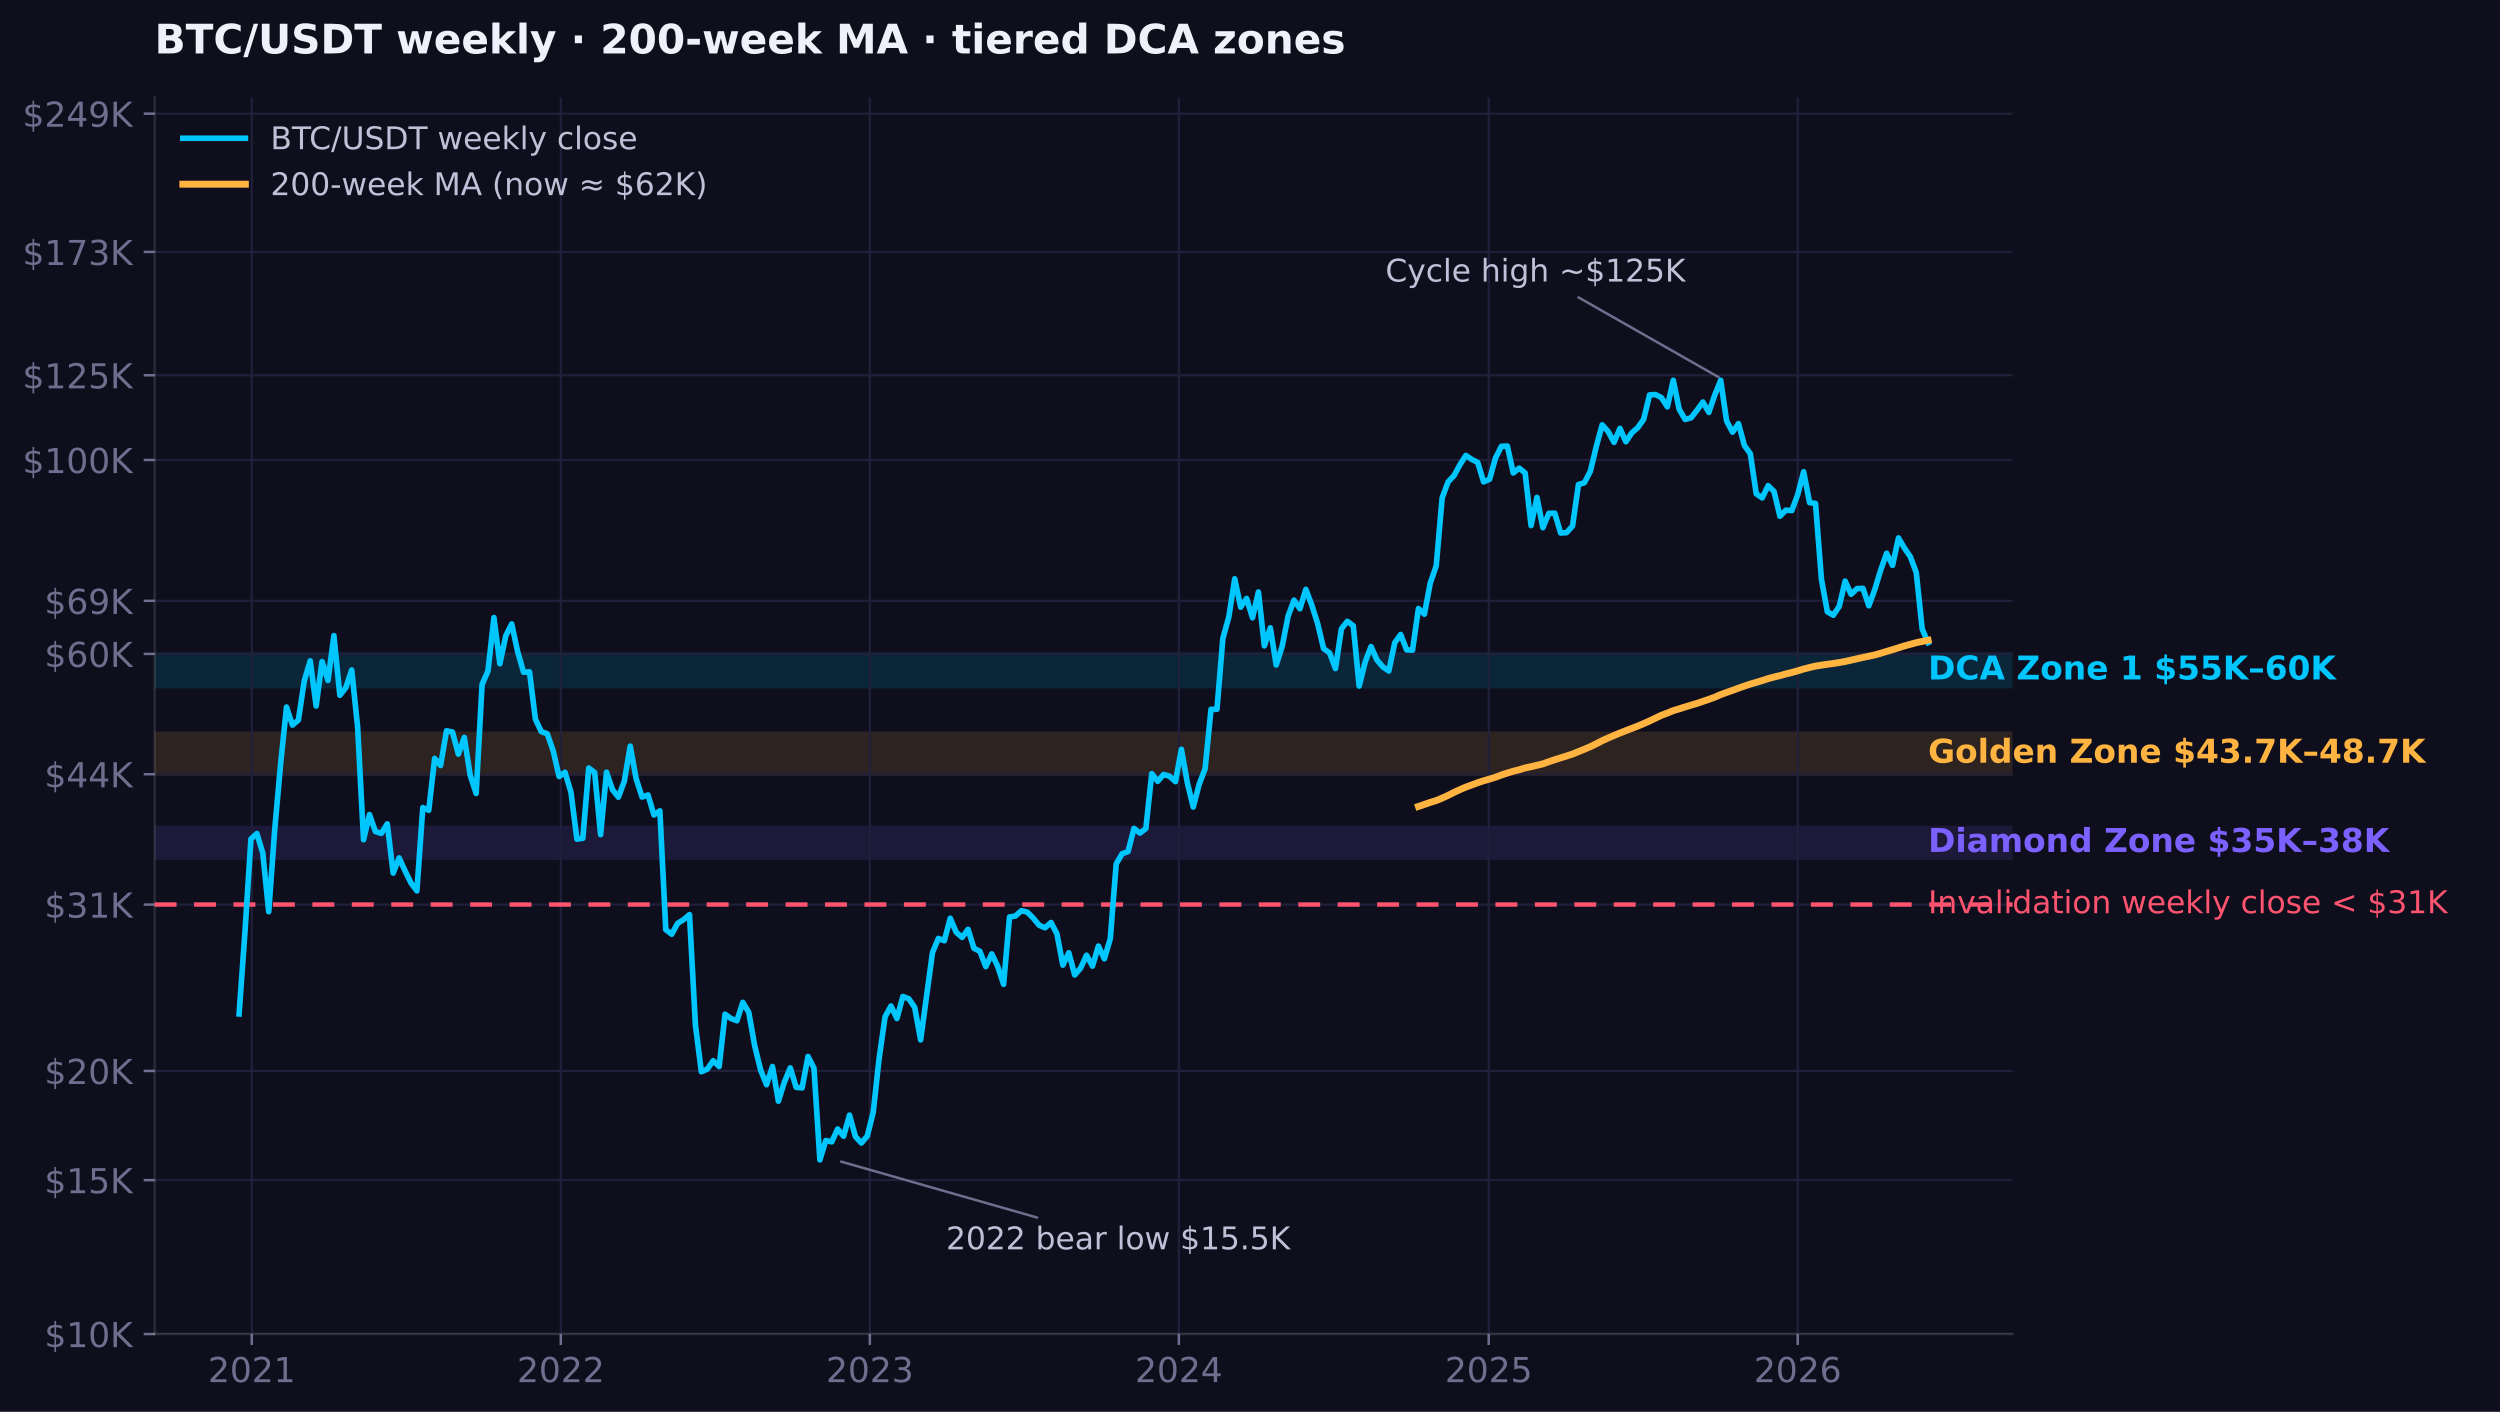
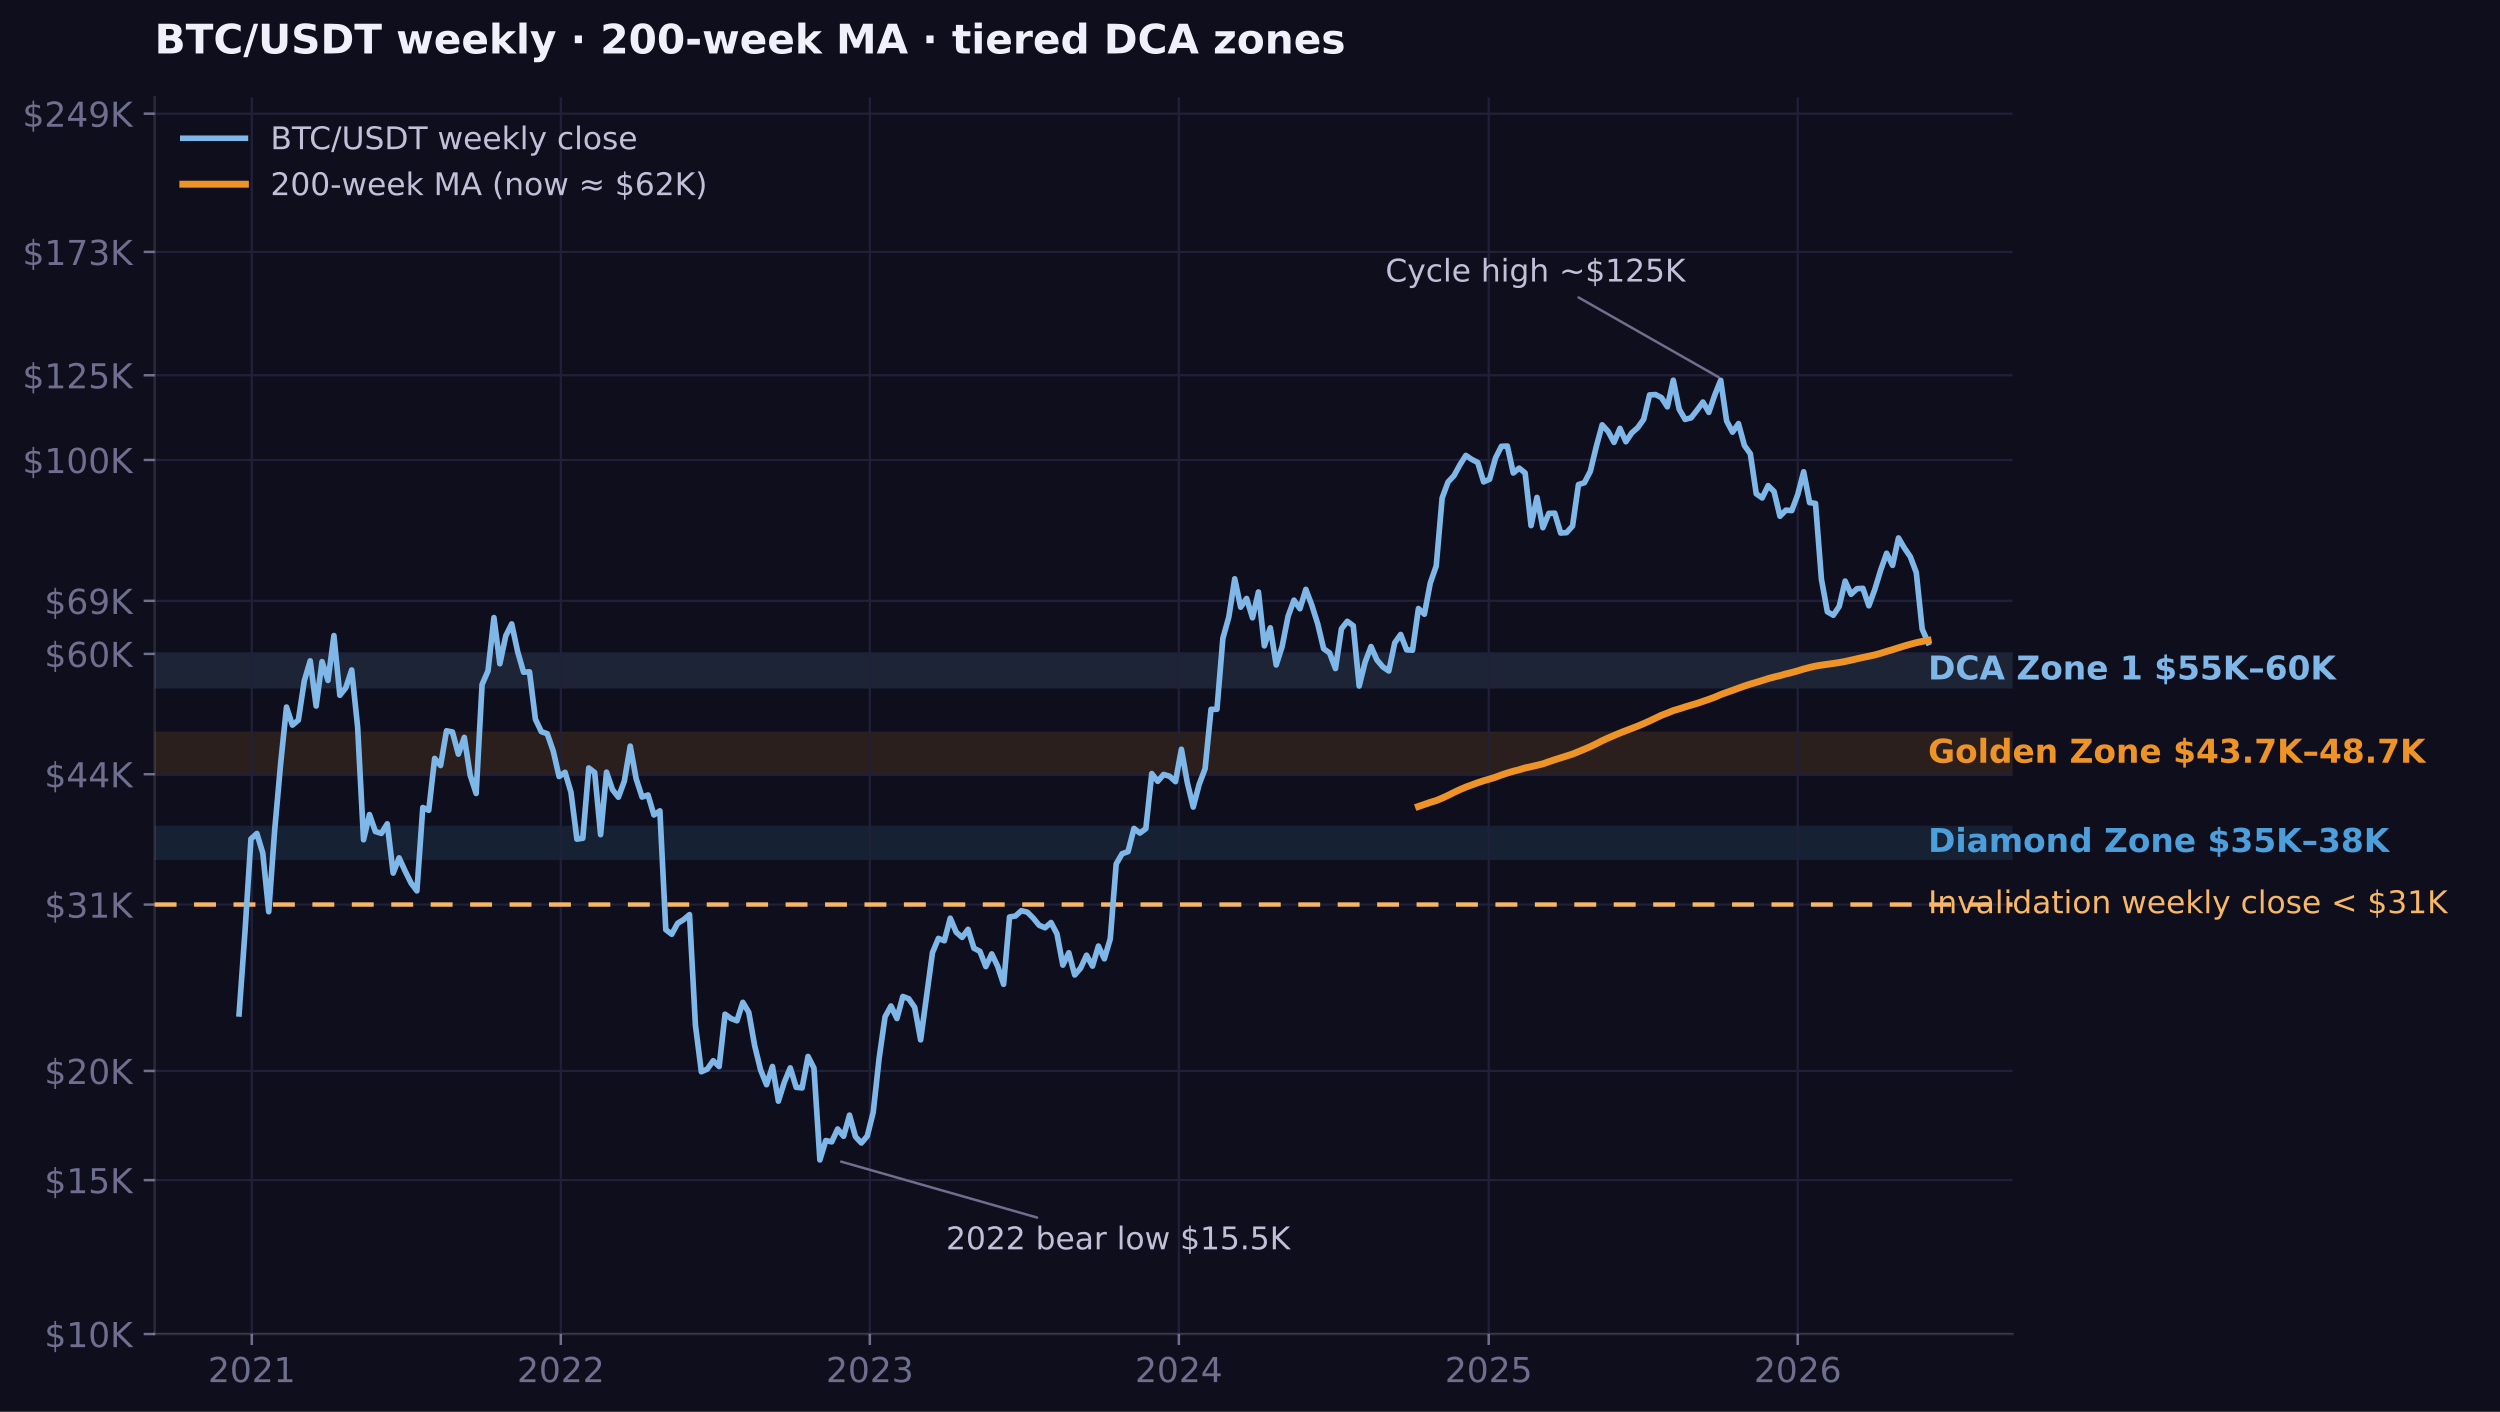
<svg xmlns="http://www.w3.org/2000/svg" xmlns:xlink="http://www.w3.org/1999/xlink" width="798.776pt" height="451.084pt" viewBox="0 0 798.776 451.084" version="1.1">
  <defs>
    <style type="text/css">*{stroke-linejoin: round; stroke-linecap: butt}</style>
  </defs>
  <g id="figure_1">
    <g id="patch_1">
      <path d="M 0 451.084  L 798.776 451.084  L 798.776 0  L 0 0  z " style="fill: #0e0e1c" />
    </g>
    <g id="axes_1">
      <g id="patch_2">
        <path d="M 49.409 426.238  L 643.036 426.238  L 643.036 31.078  L 49.409 31.078  z " style="fill: #0e0e1c" />
      </g>
      <g id="patch_3">
-         <path d="M 49.409 219.477  L 643.036 219.477  L 643.036 208.923  L 49.409 208.923  z " clip-path="url(#p10bc3728ae)" style="fill: #00c6ff; opacity: 0.13; stroke: #00c6ff; stroke-linejoin: miter" />
+         <path d="M 49.409 219.477  L 643.036 219.477  L 643.036 208.923  L 49.409 208.923  z " clip-path="url(#p10bc3728ae)" style="fill: #7FB8E8; opacity: 0.13; stroke: #7FB8E8; stroke-linejoin: miter" />
      </g>
      <g id="patch_4">
-         <path d="M 49.409 247.371  L 643.036 247.371  L 643.036 234.232  L 49.409 234.232  z " clip-path="url(#p10bc3728ae)" style="fill: #ffb340; opacity: 0.13; stroke: #ffb340; stroke-linejoin: miter" />
+         <path d="M 49.409 247.371  L 643.036 247.371  L 643.036 234.232  L 49.409 234.232  z " clip-path="url(#p10bc3728ae)" style="fill: #EE9427; opacity: 0.13; stroke: #EE9427; stroke-linejoin: miter" />
      </g>
      <g id="patch_5">
-         <path d="M 49.409 274.296  L 643.036 274.296  L 643.036 264.322  L 49.409 264.322  z " clip-path="url(#p10bc3728ae)" style="fill: #7b61ff; opacity: 0.13; stroke: #7b61ff; stroke-linejoin: miter" />
+         <path d="M 49.409 274.296  L 643.036 274.296  L 643.036 264.322  L 49.409 264.322  z " clip-path="url(#p10bc3728ae)" style="fill: #4D9FDC; opacity: 0.13; stroke: #4D9FDC; stroke-linejoin: miter" />
      </g>
      <g id="matplotlib.axis_1">
        <g id="xtick_1">
          <g id="line2d_1">
            <path d="M 80.449 426.238  L 80.449 31.078  " clip-path="url(#p10bc3728ae)" style="fill: none; stroke: #20203a; stroke-width: 0.7; stroke-linecap: square" />
          </g>
          <g id="line2d_2">
            <defs>
              <path id="m4206e66773" d="M 0 0  L 0 3.5  " style="stroke: #6e6e8e; stroke-width: 0.8" />
            </defs>
            <g>
              <use xlink:href="#m4206e66773" x="80.449" y="426.238" style="fill: #6e6e8e; stroke: #6e6e8e; stroke-width: 0.8" />
            </g>
          </g>
          <g id="text_1">
            <text style="font-size: 11px; font-family: 'DejaVu Sans'; text-anchor: middle; fill: #6e6e8e" x="80.449" y="441.596" transform="rotate(-0 80.44925 441.5962)">2021</text>
          </g>
        </g>
        <g id="xtick_2">
          <g id="line2d_3">
            <path d="M 179.184 426.238  L 179.184 31.078  " clip-path="url(#p10bc3728ae)" style="fill: none; stroke: #20203a; stroke-width: 0.7; stroke-linecap: square" />
          </g>
          <g id="line2d_4">
            <g>
              <use xlink:href="#m4206e66773" x="179.184" y="426.238" style="fill: #6e6e8e; stroke: #6e6e8e; stroke-width: 0.8" />
            </g>
          </g>
          <g id="text_2">
            <text style="font-size: 11px; font-family: 'DejaVu Sans'; text-anchor: middle; fill: #6e6e8e" x="179.184" y="441.596" transform="rotate(-0 179.1843 441.5962)">2022</text>
          </g>
        </g>
        <g id="xtick_3">
          <g id="line2d_5">
            <path d="M 277.919 426.238  L 277.919 31.078  " clip-path="url(#p10bc3728ae)" style="fill: none; stroke: #20203a; stroke-width: 0.7; stroke-linecap: square" />
          </g>
          <g id="line2d_6">
            <g>
              <use xlink:href="#m4206e66773" x="277.919" y="426.238" style="fill: #6e6e8e; stroke: #6e6e8e; stroke-width: 0.8" />
            </g>
          </g>
          <g id="text_3">
            <text style="font-size: 11px; font-family: 'DejaVu Sans'; text-anchor: middle; fill: #6e6e8e" x="277.919" y="441.596" transform="rotate(-0 277.9193 441.5962)">2023</text>
          </g>
        </g>
        <g id="xtick_4">
          <g id="line2d_7">
            <path d="M 376.654 426.238  L 376.654 31.078  " clip-path="url(#p10bc3728ae)" style="fill: none; stroke: #20203a; stroke-width: 0.7; stroke-linecap: square" />
          </g>
          <g id="line2d_8">
            <g>
              <use xlink:href="#m4206e66773" x="376.654" y="426.238" style="fill: #6e6e8e; stroke: #6e6e8e; stroke-width: 0.8" />
            </g>
          </g>
          <g id="text_4">
            <text style="font-size: 11px; font-family: 'DejaVu Sans'; text-anchor: middle; fill: #6e6e8e" x="376.654" y="441.596" transform="rotate(-0 376.6542 441.5962)">2024</text>
          </g>
        </g>
        <g id="xtick_5">
          <g id="line2d_9">
            <path d="M 475.66 426.238  L 475.66 31.078  " clip-path="url(#p10bc3728ae)" style="fill: none; stroke: #20203a; stroke-width: 0.7; stroke-linecap: square" />
          </g>
          <g id="line2d_10">
            <g>
              <use xlink:href="#m4206e66773" x="475.66" y="426.238" style="fill: #6e6e8e; stroke: #6e6e8e; stroke-width: 0.8" />
            </g>
          </g>
          <g id="text_5">
            <text style="font-size: 11px; font-family: 'DejaVu Sans'; text-anchor: middle; fill: #6e6e8e" x="475.66" y="441.596" transform="rotate(-0 475.6598 441.5962)">2025</text>
          </g>
        </g>
        <g id="xtick_6">
          <g id="line2d_11">
            <path d="M 574.395 426.238  L 574.395 31.078  " clip-path="url(#p10bc3728ae)" style="fill: none; stroke: #20203a; stroke-width: 0.7; stroke-linecap: square" />
          </g>
          <g id="line2d_12">
            <g>
              <use xlink:href="#m4206e66773" x="574.395" y="426.238" style="fill: #6e6e8e; stroke: #6e6e8e; stroke-width: 0.8" />
            </g>
          </g>
          <g id="text_6">
            <text style="font-size: 11px; font-family: 'DejaVu Sans'; text-anchor: middle; fill: #6e6e8e" x="574.395" y="441.596" transform="rotate(-0 574.3948 441.5962)">2026</text>
          </g>
        </g>
      </g>
      <g id="matplotlib.axis_2">
        <g id="ytick_1">
          <g id="line2d_13">
            <path d="M 49.409 426.238  L 643.036 426.238  " clip-path="url(#p10bc3728ae)" style="fill: none; stroke: #20203a; stroke-width: 0.7; stroke-linecap: square" />
          </g>
          <g id="line2d_14">
            <defs>
              <path id="m2b2f91b2c3" d="M 0 0  L -3.5 0  " style="stroke: #6e6e8e; stroke-width: 0.8" />
            </defs>
            <g>
              <use xlink:href="#m2b2f91b2c3" x="49.409" y="426.238" style="fill: #6e6e8e; stroke: #6e6e8e; stroke-width: 0.8" />
            </g>
          </g>
          <g id="text_7">
            <text style="font-size: 11px; font-family: 'DejaVu Sans'; text-anchor: end; fill: #6e6e8e" x="42.409" y="430.417" transform="rotate(-0 42.40859 430.4171)">$10K</text>
          </g>
        </g>
        <g id="ytick_2">
          <g id="line2d_15">
            <path d="M 49.409 377.061  L 643.036 377.061  " clip-path="url(#p10bc3728ae)" style="fill: none; stroke: #20203a; stroke-width: 0.7; stroke-linecap: square" />
          </g>
          <g id="line2d_16">
            <g>
              <use xlink:href="#m2b2f91b2c3" x="49.409" y="377.061" style="fill: #6e6e8e; stroke: #6e6e8e; stroke-width: 0.8" />
            </g>
          </g>
          <g id="text_8">
            <text style="font-size: 11px; font-family: 'DejaVu Sans'; text-anchor: end; fill: #6e6e8e" x="42.409" y="381.24" transform="rotate(-0 42.40859 381.2401)">$15K</text>
          </g>
        </g>
        <g id="ytick_3">
          <g id="line2d_17">
            <path d="M 49.409 342.169  L 643.036 342.169  " clip-path="url(#p10bc3728ae)" style="fill: none; stroke: #20203a; stroke-width: 0.7; stroke-linecap: square" />
          </g>
          <g id="line2d_18">
            <g>
              <use xlink:href="#m2b2f91b2c3" x="49.409" y="342.169" style="fill: #6e6e8e; stroke: #6e6e8e; stroke-width: 0.8" />
            </g>
          </g>
          <g id="text_9">
            <text style="font-size: 11px; font-family: 'DejaVu Sans'; text-anchor: end; fill: #6e6e8e" x="42.409" y="346.348" transform="rotate(-0 42.40859 346.3484)">$20K</text>
          </g>
        </g>
        <g id="ytick_4">
          <g id="line2d_19">
            <path d="M 49.409 289.015  L 643.036 289.015  " clip-path="url(#p10bc3728ae)" style="fill: none; stroke: #20203a; stroke-width: 0.7; stroke-linecap: square" />
          </g>
          <g id="line2d_20">
            <g>
              <use xlink:href="#m2b2f91b2c3" x="49.409" y="289.015" style="fill: #6e6e8e; stroke: #6e6e8e; stroke-width: 0.8" />
            </g>
          </g>
          <g id="text_10">
            <text style="font-size: 11px; font-family: 'DejaVu Sans'; text-anchor: end; fill: #6e6e8e" x="42.409" y="293.194" transform="rotate(-0 42.40859 293.1944)">$31K</text>
          </g>
        </g>
        <g id="ytick_5">
          <g id="line2d_21">
            <path d="M 49.409 247.371  L 643.036 247.371  " clip-path="url(#p10bc3728ae)" style="fill: none; stroke: #20203a; stroke-width: 0.7; stroke-linecap: square" />
          </g>
          <g id="line2d_22">
            <g>
              <use xlink:href="#m2b2f91b2c3" x="49.409" y="247.371" style="fill: #6e6e8e; stroke: #6e6e8e; stroke-width: 0.8" />
            </g>
          </g>
          <g id="text_11">
            <text style="font-size: 11px; font-family: 'DejaVu Sans'; text-anchor: end; fill: #6e6e8e" x="42.409" y="251.55" transform="rotate(-0 42.40859 251.5497)">$44K</text>
          </g>
        </g>
        <g id="ytick_6">
          <g id="line2d_23">
            <path d="M 49.409 208.923  L 643.036 208.923  " clip-path="url(#p10bc3728ae)" style="fill: none; stroke: #20203a; stroke-width: 0.7; stroke-linecap: square" />
          </g>
          <g id="line2d_24">
            <g>
              <use xlink:href="#m2b2f91b2c3" x="49.409" y="208.923" style="fill: #6e6e8e; stroke: #6e6e8e; stroke-width: 0.8" />
            </g>
          </g>
          <g id="text_12">
            <text style="font-size: 11px; font-family: 'DejaVu Sans'; text-anchor: end; fill: #6e6e8e" x="42.409" y="213.103" transform="rotate(-0 42.40859 213.1026)">$60K</text>
          </g>
        </g>
        <g id="ytick_7">
          <g id="line2d_25">
            <path d="M 49.409 191.972  L 643.036 191.972  " clip-path="url(#p10bc3728ae)" style="fill: none; stroke: #20203a; stroke-width: 0.7; stroke-linecap: square" />
          </g>
          <g id="line2d_26">
            <g>
              <use xlink:href="#m2b2f91b2c3" x="49.409" y="191.972" style="fill: #6e6e8e; stroke: #6e6e8e; stroke-width: 0.8" />
            </g>
          </g>
          <g id="text_13">
            <text style="font-size: 11px; font-family: 'DejaVu Sans'; text-anchor: end; fill: #6e6e8e" x="42.409" y="196.151" transform="rotate(-0 42.40859 196.1515)">$69K</text>
          </g>
        </g>
        <g id="ytick_8">
          <g id="line2d_27">
            <path d="M 49.409 146.968  L 643.036 146.968  " clip-path="url(#p10bc3728ae)" style="fill: none; stroke: #20203a; stroke-width: 0.7; stroke-linecap: square" />
          </g>
          <g id="line2d_28">
            <g>
              <use xlink:href="#m2b2f91b2c3" x="49.409" y="146.968" style="fill: #6e6e8e; stroke: #6e6e8e; stroke-width: 0.8" />
            </g>
          </g>
          <g id="text_14">
            <text style="font-size: 11px; font-family: 'DejaVu Sans'; text-anchor: end; fill: #6e6e8e" x="42.409" y="151.147" transform="rotate(-0 42.40859 151.1468)">$100K</text>
          </g>
        </g>
        <g id="ytick_9">
          <g id="line2d_29">
            <path d="M 49.409 119.904  L 643.036 119.904  " clip-path="url(#p10bc3728ae)" style="fill: none; stroke: #20203a; stroke-width: 0.7; stroke-linecap: square" />
          </g>
          <g id="line2d_30">
            <g>
              <use xlink:href="#m2b2f91b2c3" x="49.409" y="119.904" style="fill: #6e6e8e; stroke: #6e6e8e; stroke-width: 0.8" />
            </g>
          </g>
          <g id="text_15">
            <text style="font-size: 11px; font-family: 'DejaVu Sans'; text-anchor: end; fill: #6e6e8e" x="42.409" y="124.083" transform="rotate(-0 42.40859 124.0827)">$125K</text>
          </g>
        </g>
        <g id="ytick_10">
          <g id="line2d_31">
            <path d="M 49.409 80.488  L 643.036 80.488  " clip-path="url(#p10bc3728ae)" style="fill: none; stroke: #20203a; stroke-width: 0.7; stroke-linecap: square" />
          </g>
          <g id="line2d_32">
            <g>
              <use xlink:href="#m2b2f91b2c3" x="49.409" y="80.488" style="fill: #6e6e8e; stroke: #6e6e8e; stroke-width: 0.8" />
            </g>
          </g>
          <g id="text_16">
            <text style="font-size: 11px; font-family: 'DejaVu Sans'; text-anchor: end; fill: #6e6e8e" x="42.409" y="84.668" transform="rotate(-0 42.40859 84.66763)">$173K</text>
          </g>
        </g>
        <g id="ytick_11">
          <g id="line2d_33">
            <path d="M 49.409 36.321  L 643.036 36.321  " clip-path="url(#p10bc3728ae)" style="fill: none; stroke: #20203a; stroke-width: 0.7; stroke-linecap: square" />
          </g>
          <g id="line2d_34">
            <g>
              <use xlink:href="#m2b2f91b2c3" x="49.409" y="36.321" style="fill: #6e6e8e; stroke: #6e6e8e; stroke-width: 0.8" />
            </g>
          </g>
          <g id="text_17">
            <text style="font-size: 11px; font-family: 'DejaVu Sans'; text-anchor: end; fill: #6e6e8e" x="42.409" y="40.5" transform="rotate(-0 42.40859 40.50013)">$249K</text>
          </g>
        </g>
      </g>
      <g id="patch_6">
        <path d="M 49.409 426.238  L 49.409 31.078  " style="fill: none; stroke: #ffffff; stroke-opacity: 0.12; stroke-width: 0.8; stroke-linejoin: miter; stroke-linecap: square" />
      </g>
      <g id="patch_7">
        <path d="M 49.409 426.238  L 643.036 426.238  " style="fill: none; stroke: #ffffff; stroke-opacity: 0.12; stroke-width: 0.8; stroke-linejoin: miter; stroke-linecap: square" />
      </g>
      <g id="text_18">
-         <text style="font-weight: 700; font-size: 10.5px; font-family: 'DejaVu Sans'; text-anchor: start; fill: #00c6ff" x="616.053" y="217.097" transform="rotate(-0 616.0528 217.0974)">  DCA Zone 1  $55K–60K</text>
+         <text style="font-weight: 700; font-size: 10.5px; font-family: 'DejaVu Sans'; text-anchor: start; fill: #7FB8E8" x="616.053" y="217.097" transform="rotate(-0 616.0528 217.0974)">  DCA Zone 1  $55K–60K</text>
      </g>
      <g id="text_19">
-         <text style="font-weight: 700; font-size: 10.5px; font-family: 'DejaVu Sans'; text-anchor: start; fill: #ffb340" x="616.053" y="243.698" transform="rotate(-0 616.0528 243.6984)">  Golden Zone  $43.7K–48.7K</text>
+         <text style="font-weight: 700; font-size: 10.5px; font-family: 'DejaVu Sans'; text-anchor: start; fill: #EE9427" x="616.053" y="243.698" transform="rotate(-0 616.0528 243.6984)">  Golden Zone  $43.7K–48.7K</text>
      </g>
      <g id="text_20">
-         <text style="font-weight: 700; font-size: 10.5px; font-family: 'DejaVu Sans'; text-anchor: start; fill: #7b61ff" x="616.053" y="272.206" transform="rotate(-0 616.0528 272.2061)">  Diamond Zone  $35K–38K</text>
+         <text style="font-weight: 700; font-size: 10.5px; font-family: 'DejaVu Sans'; text-anchor: start; fill: #4D9FDC" x="616.053" y="272.206" transform="rotate(-0 616.0528 272.2061)">  Diamond Zone  $35K–38K</text>
      </g>
      <g id="text_21">
-         <text style="font-size: 10px; font-family: 'DejaVu Sans'; text-anchor: start; fill: #ff5470" x="616.053" y="291.775" transform="rotate(-0 616.0528 291.7746)">  Invalidation  weekly close &lt; $31K</text>
+         <text style="font-size: 10px; font-family: 'DejaVu Sans'; text-anchor: start; fill: #F7B766" x="616.053" y="291.775" transform="rotate(-0 616.0528 291.7746)">  Invalidation  weekly close &lt; $31K</text>
      </g>
      <g id="patch_8">
        <path d="M 504.353 95.034  Q 526.737 107.775 549.121 120.516  " style="fill: none; stroke: #6e6e8e; stroke-width: 0.8; stroke-linecap: round" />
      </g>
      <g id="text_22">
        <text style="font-size: 10px; font-family: 'DejaVu Sans'; text-anchor: start; fill: #c0c0d8" x="442.658" y="89.963" transform="rotate(-0 442.6579 89.96305)">Cycle high ~$125K</text>
      </g>
      <g id="patch_9">
        <path d="M 331.368 389.026  Q 300.062 380.09 268.755 371.155  " style="fill: none; stroke: #6e6e8e; stroke-width: 0.8; stroke-linecap: round" />
      </g>
      <g id="text_23">
        <text style="font-size: 10px; font-family: 'DejaVu Sans'; text-anchor: start; fill: #c0c0d8" x="302.265" y="399.174" transform="rotate(-0 302.2649 399.1739)">2022 bear low $15.5K</text>
      </g>
      <g id="text_24">
        <text style="font-weight: 700; font-size: 13px; font-family: 'DejaVu Sans'; text-anchor: start; fill: #f0f0fa" x="49.409" y="17.078" transform="rotate(-0 49.40859 17.07797)">BTC/USDT weekly · 200-week MA · tiered DCA zones</text>
      </g>
      <g id="line2d_35">
-         <path d="M 49.409 289.015  L 643.036 289.015  " clip-path="url(#p10bc3728ae)" style="fill: none; stroke-dasharray: 7,5.6; stroke-dashoffset: 0; stroke: #ff5470; stroke-width: 1.4" />
+         <path d="M 49.409 289.015  L 643.036 289.015  " clip-path="url(#p10bc3728ae)" style="fill: none; stroke-dasharray: 7,5.6; stroke-dashoffset: 0; stroke: #F7B766; stroke-width: 1.4" />
      </g>
      <g id="line2d_36">
-         <path d="M 76.392 323.962  L 78.285 297.567  L 80.179 268.049  L 82.072 266.314  L 83.966 272.571  L 85.859 291.294  L 87.753 265.356  L 89.646 244.207  L 91.54 225.919  L 93.434 231.673  L 95.327 230.088  L 97.221 217.523  L 99.114 211.149  L 101.008 225.575  L 102.901 211.387  L 104.795 217.395  L 106.688 203.075  L 108.582 222.145  L 110.476 219.746  L 112.369 214.071  L 114.263 232.245  L 116.156 268.306  L 118.05 260.257  L 119.943 265.679  L 121.837 266.279  L 123.73 263.224  L 125.624 278.964  L 127.517 274.101  L 129.411 278.238  L 131.305 282.094  L 133.198 284.637  L 135.092 258.01  L 136.985 258.896  L 138.879 242.324  L 140.772 244.587  L 142.666 233.496  L 144.559 233.883  L 146.453 240.956  L 148.346 235.613  L 150.24 247.715  L 152.134 253.52  L 154.027 218.716  L 155.921 214.362  L 157.814 197.325  L 159.708 212.068  L 161.601 203.141  L 163.495 199.353  L 165.388 208.187  L 167.282 214.773  L 169.175 214.66  L 171.069 229.798  L 172.963 233.772  L 174.856 234.444  L 176.75 239.912  L 178.643 248.115  L 180.537 246.762  L 182.43 253.126  L 184.324 268.117  L 186.217 267.825  L 188.111 245.381  L 190.005 246.827  L 191.898 266.672  L 193.792 246.719  L 195.685 252.29  L 197.579 254.711  L 199.472 249.6  L 201.366 238.396  L 203.259 248.829  L 205.153 254.662  L 207.046 254  L 208.94 260.39  L 210.834 259.074  L 212.727 297.032  L 214.621 298.503  L 216.514 294.997  L 218.408 293.846  L 220.301 292.229  L 222.195 327.525  L 224.088 342.435  L 225.982 341.6  L 227.875 338.908  L 229.769 340.778  L 231.663 324.049  L 233.556 325.428  L 235.45 326.143  L 237.343 320.26  L 239.237 323.449  L 241.13 334.139  L 243.024 341.865  L 244.917 346.569  L 246.811 340.76  L 248.705 351.834  L 250.598 345.784  L 252.492 341.198  L 254.385 347.406  L 256.279 347.602  L 258.172 337.548  L 260.066 341.261  L 261.959 370.605  L 263.853 364.418  L 265.746 364.834  L 267.64 360.728  L 269.534 363.043  L 271.427 356.294  L 273.321 363.163  L 275.214 365.204  L 277.108 362.978  L 279.001 355.366  L 280.895 338.123  L 282.788 324.869  L 284.682 321.426  L 286.575 325.423  L 288.469 318.389  L 290.363 319.115  L 292.256 321.875  L 294.15 332.248  L 297.937 304.359  L 299.83 299.829  L 301.724 300.583  L 303.617 293.375  L 305.511 297.851  L 307.404 299.499  L 309.298 296.93  L 311.192 302.979  L 313.085 303.96  L 314.979 308.836  L 316.872 304.786  L 318.766 308.731  L 320.659 314.497  L 322.553 292.99  L 324.446 292.674  L 326.34 290.975  L 328.234 291.445  L 330.127 293.322  L 332.021 295.64  L 333.914 296.421  L 335.808 294.758  L 337.701 298.353  L 339.595 308.362  L 341.488 304.407  L 343.382 311.512  L 345.275 309.292  L 347.169 305.204  L 349.063 308.68  L 350.956 302.274  L 352.85 306.351  L 354.743 299.947  L 356.637 276.029  L 358.53 272.782  L 360.424 272.104  L 362.317 264.692  L 364.211 266.174  L 366.104 264.763  L 367.998 247.174  L 369.892 249.647  L 371.785 247.454  L 373.679 248.012  L 375.572 249.741  L 377.466 239.402  L 379.359 250.067  L 381.253 257.862  L 383.146 250.591  L 385.04 245.61  L 386.934 226.643  L 388.827 226.62  L 390.721 203.959  L 392.614 197.152  L 394.508 184.942  L 396.401 193.998  L 398.295 191.211  L 400.188 197.389  L 402.082 189.143  L 403.975 206.356  L 405.869 200.597  L 407.763 212.456  L 409.656 206.562  L 411.55 196.914  L 413.443 191.755  L 415.337 194.5  L 417.23 188.306  L 419.124 193.303  L 421.017 199.307  L 422.911 207.268  L 424.804 208.606  L 426.698 213.61  L 428.592 200.913  L 430.485 198.517  L 432.379 199.931  L 434.272 219.189  L 436.166 211.584  L 438.059 206.58  L 439.953 210.873  L 441.846 213.086  L 443.74 214.393  L 445.633 205.386  L 447.527 202.727  L 449.421 207.633  L 451.314 207.746  L 453.208 194.432  L 455.101 196.242  L 456.995 186.253  L 458.888 180.823  L 460.782 159.076  L 462.675 153.983  L 464.569 151.973  L 466.463 148.491  L 468.356 145.517  L 470.25 146.789  L 472.143 147.751  L 474.037 153.967  L 475.93 153.124  L 477.824 146.35  L 479.717 142.597  L 481.611 142.511  L 483.504 151.121  L 485.398 149.573  L 487.292 151.112  L 489.185 167.929  L 491.079 158.926  L 492.972 168.599  L 494.866 164.028  L 496.759 163.964  L 498.653 170.313  L 500.546 170.172  L 502.44 168.072  L 504.333 154.822  L 506.227 154.232  L 508.121 150.597  L 510.014 142.744  L 511.908 135.739  L 513.801 137.834  L 515.695 141.344  L 517.588 136.876  L 519.482 141.133  L 521.375 138.309  L 523.269 136.642  L 525.163 133.992  L 527.056 126.175  L 528.95 126.065  L 530.843 127.044  L 532.737 129.976  L 534.63 121.491  L 536.524 130.766  L 538.417 134.008  L 540.311 133.492  L 542.204 131.088  L 544.098 128.457  L 545.992 131.758  L 547.885 126.21  L 549.779 121.507  L 551.672 134.508  L 553.566 138.079  L 555.459 135.337  L 557.353 142.335  L 559.246 144.971  L 561.14 157.764  L 563.033 159.092  L 564.927 155.165  L 566.821 157.03  L 568.714 164.946  L 570.608 162.997  L 572.501 163.137  L 574.395 158.024  L 576.288 150.731  L 578.182 160.584  L 580.075 160.853  L 581.969 185.101  L 583.862 195.468  L 585.756 196.568  L 587.65 193.745  L 589.543 185.662  L 591.437 189.872  L 593.33 188.083  L 595.224 187.986  L 597.117 193.55  L 599.011 188.359  L 600.904 182.132  L 602.798 176.777  L 604.692 180.639  L 606.585 171.876  L 608.479 175.112  L 610.372 177.886  L 612.266 182.917  L 614.159 200.996  L 616.053 205.328  L 616.053 205.328  " clip-path="url(#p10bc3728ae)" style="fill: none; stroke: #00c6ff; stroke-width: 1.8; stroke-linecap: square" />
+         <path d="M 76.392 323.962  L 78.285 297.567  L 80.179 268.049  L 82.072 266.314  L 83.966 272.571  L 85.859 291.294  L 87.753 265.356  L 89.646 244.207  L 91.54 225.919  L 93.434 231.673  L 95.327 230.088  L 97.221 217.523  L 99.114 211.149  L 101.008 225.575  L 102.901 211.387  L 104.795 217.395  L 106.688 203.075  L 108.582 222.145  L 110.476 219.746  L 112.369 214.071  L 114.263 232.245  L 116.156 268.306  L 118.05 260.257  L 119.943 265.679  L 121.837 266.279  L 123.73 263.224  L 125.624 278.964  L 127.517 274.101  L 129.411 278.238  L 131.305 282.094  L 133.198 284.637  L 135.092 258.01  L 136.985 258.896  L 138.879 242.324  L 140.772 244.587  L 142.666 233.496  L 144.559 233.883  L 146.453 240.956  L 148.346 235.613  L 150.24 247.715  L 152.134 253.52  L 154.027 218.716  L 155.921 214.362  L 157.814 197.325  L 159.708 212.068  L 161.601 203.141  L 163.495 199.353  L 165.388 208.187  L 167.282 214.773  L 169.175 214.66  L 171.069 229.798  L 172.963 233.772  L 174.856 234.444  L 176.75 239.912  L 178.643 248.115  L 180.537 246.762  L 182.43 253.126  L 184.324 268.117  L 186.217 267.825  L 188.111 245.381  L 190.005 246.827  L 191.898 266.672  L 193.792 246.719  L 195.685 252.29  L 197.579 254.711  L 199.472 249.6  L 201.366 238.396  L 203.259 248.829  L 205.153 254.662  L 207.046 254  L 208.94 260.39  L 210.834 259.074  L 212.727 297.032  L 214.621 298.503  L 216.514 294.997  L 218.408 293.846  L 220.301 292.229  L 222.195 327.525  L 224.088 342.435  L 225.982 341.6  L 227.875 338.908  L 229.769 340.778  L 231.663 324.049  L 233.556 325.428  L 235.45 326.143  L 237.343 320.26  L 239.237 323.449  L 241.13 334.139  L 243.024 341.865  L 244.917 346.569  L 246.811 340.76  L 248.705 351.834  L 250.598 345.784  L 252.492 341.198  L 254.385 347.406  L 256.279 347.602  L 258.172 337.548  L 260.066 341.261  L 261.959 370.605  L 263.853 364.418  L 265.746 364.834  L 267.64 360.728  L 269.534 363.043  L 271.427 356.294  L 273.321 363.163  L 275.214 365.204  L 277.108 362.978  L 279.001 355.366  L 280.895 338.123  L 282.788 324.869  L 284.682 321.426  L 286.575 325.423  L 288.469 318.389  L 290.363 319.115  L 292.256 321.875  L 294.15 332.248  L 297.937 304.359  L 299.83 299.829  L 301.724 300.583  L 303.617 293.375  L 305.511 297.851  L 307.404 299.499  L 309.298 296.93  L 311.192 302.979  L 313.085 303.96  L 314.979 308.836  L 316.872 304.786  L 318.766 308.731  L 320.659 314.497  L 322.553 292.99  L 324.446 292.674  L 326.34 290.975  L 328.234 291.445  L 330.127 293.322  L 332.021 295.64  L 333.914 296.421  L 335.808 294.758  L 337.701 298.353  L 339.595 308.362  L 341.488 304.407  L 343.382 311.512  L 345.275 309.292  L 347.169 305.204  L 349.063 308.68  L 350.956 302.274  L 352.85 306.351  L 354.743 299.947  L 356.637 276.029  L 358.53 272.782  L 360.424 272.104  L 362.317 264.692  L 364.211 266.174  L 366.104 264.763  L 367.998 247.174  L 369.892 249.647  L 371.785 247.454  L 373.679 248.012  L 375.572 249.741  L 377.466 239.402  L 379.359 250.067  L 381.253 257.862  L 383.146 250.591  L 385.04 245.61  L 386.934 226.643  L 388.827 226.62  L 390.721 203.959  L 392.614 197.152  L 394.508 184.942  L 396.401 193.998  L 398.295 191.211  L 400.188 197.389  L 402.082 189.143  L 403.975 206.356  L 405.869 200.597  L 407.763 212.456  L 409.656 206.562  L 411.55 196.914  L 413.443 191.755  L 415.337 194.5  L 417.23 188.306  L 419.124 193.303  L 421.017 199.307  L 422.911 207.268  L 424.804 208.606  L 426.698 213.61  L 428.592 200.913  L 430.485 198.517  L 432.379 199.931  L 434.272 219.189  L 436.166 211.584  L 438.059 206.58  L 439.953 210.873  L 441.846 213.086  L 443.74 214.393  L 445.633 205.386  L 447.527 202.727  L 449.421 207.633  L 451.314 207.746  L 453.208 194.432  L 455.101 196.242  L 456.995 186.253  L 458.888 180.823  L 460.782 159.076  L 462.675 153.983  L 464.569 151.973  L 466.463 148.491  L 468.356 145.517  L 470.25 146.789  L 472.143 147.751  L 474.037 153.967  L 475.93 153.124  L 477.824 146.35  L 479.717 142.597  L 481.611 142.511  L 483.504 151.121  L 485.398 149.573  L 487.292 151.112  L 489.185 167.929  L 491.079 158.926  L 492.972 168.599  L 494.866 164.028  L 496.759 163.964  L 498.653 170.313  L 500.546 170.172  L 502.44 168.072  L 504.333 154.822  L 506.227 154.232  L 508.121 150.597  L 510.014 142.744  L 511.908 135.739  L 513.801 137.834  L 515.695 141.344  L 517.588 136.876  L 519.482 141.133  L 521.375 138.309  L 523.269 136.642  L 525.163 133.992  L 527.056 126.175  L 528.95 126.065  L 530.843 127.044  L 532.737 129.976  L 534.63 121.491  L 536.524 130.766  L 538.417 134.008  L 540.311 133.492  L 542.204 131.088  L 544.098 128.457  L 545.992 131.758  L 547.885 126.21  L 549.779 121.507  L 551.672 134.508  L 553.566 138.079  L 555.459 135.337  L 557.353 142.335  L 559.246 144.971  L 561.14 157.764  L 563.033 159.092  L 564.927 155.165  L 566.821 157.03  L 568.714 164.946  L 570.608 162.997  L 572.501 163.137  L 574.395 158.024  L 576.288 150.731  L 578.182 160.584  L 580.075 160.853  L 581.969 185.101  L 583.862 195.468  L 585.756 196.568  L 587.65 193.745  L 589.543 185.662  L 591.437 189.872  L 593.33 188.083  L 595.224 187.986  L 597.117 193.55  L 599.011 188.359  L 600.904 182.132  L 602.798 176.777  L 604.692 180.639  L 606.585 171.876  L 608.479 175.112  L 610.372 177.886  L 612.266 182.917  L 614.159 200.996  L 616.053 205.328  L 616.053 205.328  " clip-path="url(#p10bc3728ae)" style="fill: none; stroke: #7FB8E8; stroke-width: 1.8; stroke-linecap: square" />
      </g>
      <g id="legend_1">
        <g id="line2d_37">
-           <path d="M 58.409 44.176  L 68.409 44.176  L 78.409 44.176  " style="fill: none; stroke: #00c6ff; stroke-width: 1.8; stroke-linecap: square" />
+           <path d="M 58.409 44.176  L 68.409 44.176  L 78.409 44.176  " style="fill: none; stroke: #7FB8E8; stroke-width: 1.8; stroke-linecap: square" />
        </g>
        <g id="text_25">
          <text style="font-size: 10px; font-family: 'DejaVu Sans'; text-anchor: start; fill: #c0c0d8" x="86.409" y="47.676" transform="rotate(-0 86.40859 47.67641)">BTC/USDT weekly close</text>
        </g>
        <g id="line2d_38">
-           <path d="M 58.409 58.855  L 68.409 58.855  L 78.409 58.855  " style="fill: none; stroke: #ffb340; stroke-width: 2.2; stroke-linecap: square" />
+           <path d="M 58.409 58.855  L 68.409 58.855  L 78.409 58.855  " style="fill: none; stroke: #EE9427; stroke-width: 2.2; stroke-linecap: square" />
        </g>
        <g id="text_26">
          <text style="font-size: 10px; font-family: 'DejaVu Sans'; text-anchor: start; fill: #c0c0d8" x="86.409" y="62.355" transform="rotate(-0 86.40859 62.35453)">200-week MA (now ≈ $62K)</text>
        </g>
      </g>
      <g id="line2d_39">
-         <path d="M 453.208 257.675  L 455.101 257.021  L 456.995 256.37  L 458.888 255.792  L 460.782 255.004  L 462.675 254.137  L 464.569 253.18  L 466.463 252.294  L 468.356 251.482  L 470.25 250.795  L 472.143 250.089  L 474.037 249.466  L 475.93 248.914  L 477.824 248.331  L 479.717 247.615  L 481.611 246.991  L 483.504 246.43  L 485.398 245.95  L 487.292 245.364  L 489.185 244.965  L 491.079 244.516  L 492.972 244.054  L 494.866 243.379  L 496.759 242.741  L 498.653 242.143  L 500.546 241.543  L 502.44 240.941  L 504.333 240.153  L 506.227 239.382  L 508.121 238.564  L 510.014 237.655  L 511.908 236.666  L 513.801 235.807  L 515.695 234.99  L 517.588 234.202  L 519.482 233.454  L 521.375 232.734  L 523.269 231.998  L 525.163 231.203  L 527.056 230.349  L 528.95 229.445  L 530.843 228.535  L 532.737 227.828  L 534.63 227.051  L 536.524 226.486  L 538.417 225.87  L 540.311 225.304  L 542.204 224.738  L 544.098 224.093  L 545.992 223.451  L 547.885 222.753  L 549.779 221.931  L 551.672 221.236  L 553.566 220.578  L 555.459 219.873  L 557.353 219.206  L 559.246 218.572  L 561.14 218.028  L 563.033 217.445  L 564.927 216.833  L 566.821 216.321  L 568.714 215.867  L 570.608 215.329  L 572.501 214.866  L 574.395 214.343  L 576.288 213.755  L 578.182 213.267  L 580.075 212.827  L 581.969 212.515  L 583.862 212.246  L 585.756 211.986  L 587.65 211.689  L 589.543 211.348  L 591.437 210.924  L 593.33 210.487  L 595.224 210.06  L 597.117 209.67  L 599.011 209.254  L 600.904 208.726  L 602.798 208.139  L 604.692 207.582  L 606.585 206.975  L 608.479 206.389  L 610.372 205.853  L 612.266 205.347  L 614.159 204.943  L 616.053 204.574  " clip-path="url(#p10bc3728ae)" style="fill: none; stroke: #ffb340; stroke-width: 2.2; stroke-linecap: square" />
+         <path d="M 453.208 257.675  L 455.101 257.021  L 456.995 256.37  L 458.888 255.792  L 460.782 255.004  L 462.675 254.137  L 464.569 253.18  L 466.463 252.294  L 468.356 251.482  L 470.25 250.795  L 472.143 250.089  L 474.037 249.466  L 475.93 248.914  L 477.824 248.331  L 479.717 247.615  L 481.611 246.991  L 483.504 246.43  L 485.398 245.95  L 487.292 245.364  L 489.185 244.965  L 491.079 244.516  L 492.972 244.054  L 494.866 243.379  L 496.759 242.741  L 498.653 242.143  L 500.546 241.543  L 502.44 240.941  L 504.333 240.153  L 506.227 239.382  L 508.121 238.564  L 510.014 237.655  L 511.908 236.666  L 513.801 235.807  L 515.695 234.99  L 517.588 234.202  L 519.482 233.454  L 521.375 232.734  L 523.269 231.998  L 525.163 231.203  L 527.056 230.349  L 528.95 229.445  L 530.843 228.535  L 532.737 227.828  L 534.63 227.051  L 536.524 226.486  L 538.417 225.87  L 540.311 225.304  L 542.204 224.738  L 544.098 224.093  L 545.992 223.451  L 547.885 222.753  L 549.779 221.931  L 551.672 221.236  L 553.566 220.578  L 555.459 219.873  L 557.353 219.206  L 559.246 218.572  L 561.14 218.028  L 563.033 217.445  L 564.927 216.833  L 566.821 216.321  L 568.714 215.867  L 570.608 215.329  L 572.501 214.866  L 574.395 214.343  L 576.288 213.755  L 578.182 213.267  L 580.075 212.827  L 581.969 212.515  L 583.862 212.246  L 585.756 211.986  L 587.65 211.689  L 589.543 211.348  L 591.437 210.924  L 593.33 210.487  L 595.224 210.06  L 597.117 209.67  L 599.011 209.254  L 600.904 208.726  L 602.798 208.139  L 604.692 207.582  L 606.585 206.975  L 608.479 206.389  L 610.372 205.853  L 612.266 205.347  L 614.159 204.943  L 616.053 204.574  " clip-path="url(#p10bc3728ae)" style="fill: none; stroke: #EE9427; stroke-width: 2.2; stroke-linecap: square" />
      </g>
    </g>
  </g>
  <defs>
    <clipPath id="p10bc3728ae">
      <rect x="49.409" y="31.078" width="593.627" height="395.16" />
    </clipPath>
  </defs>
</svg>
